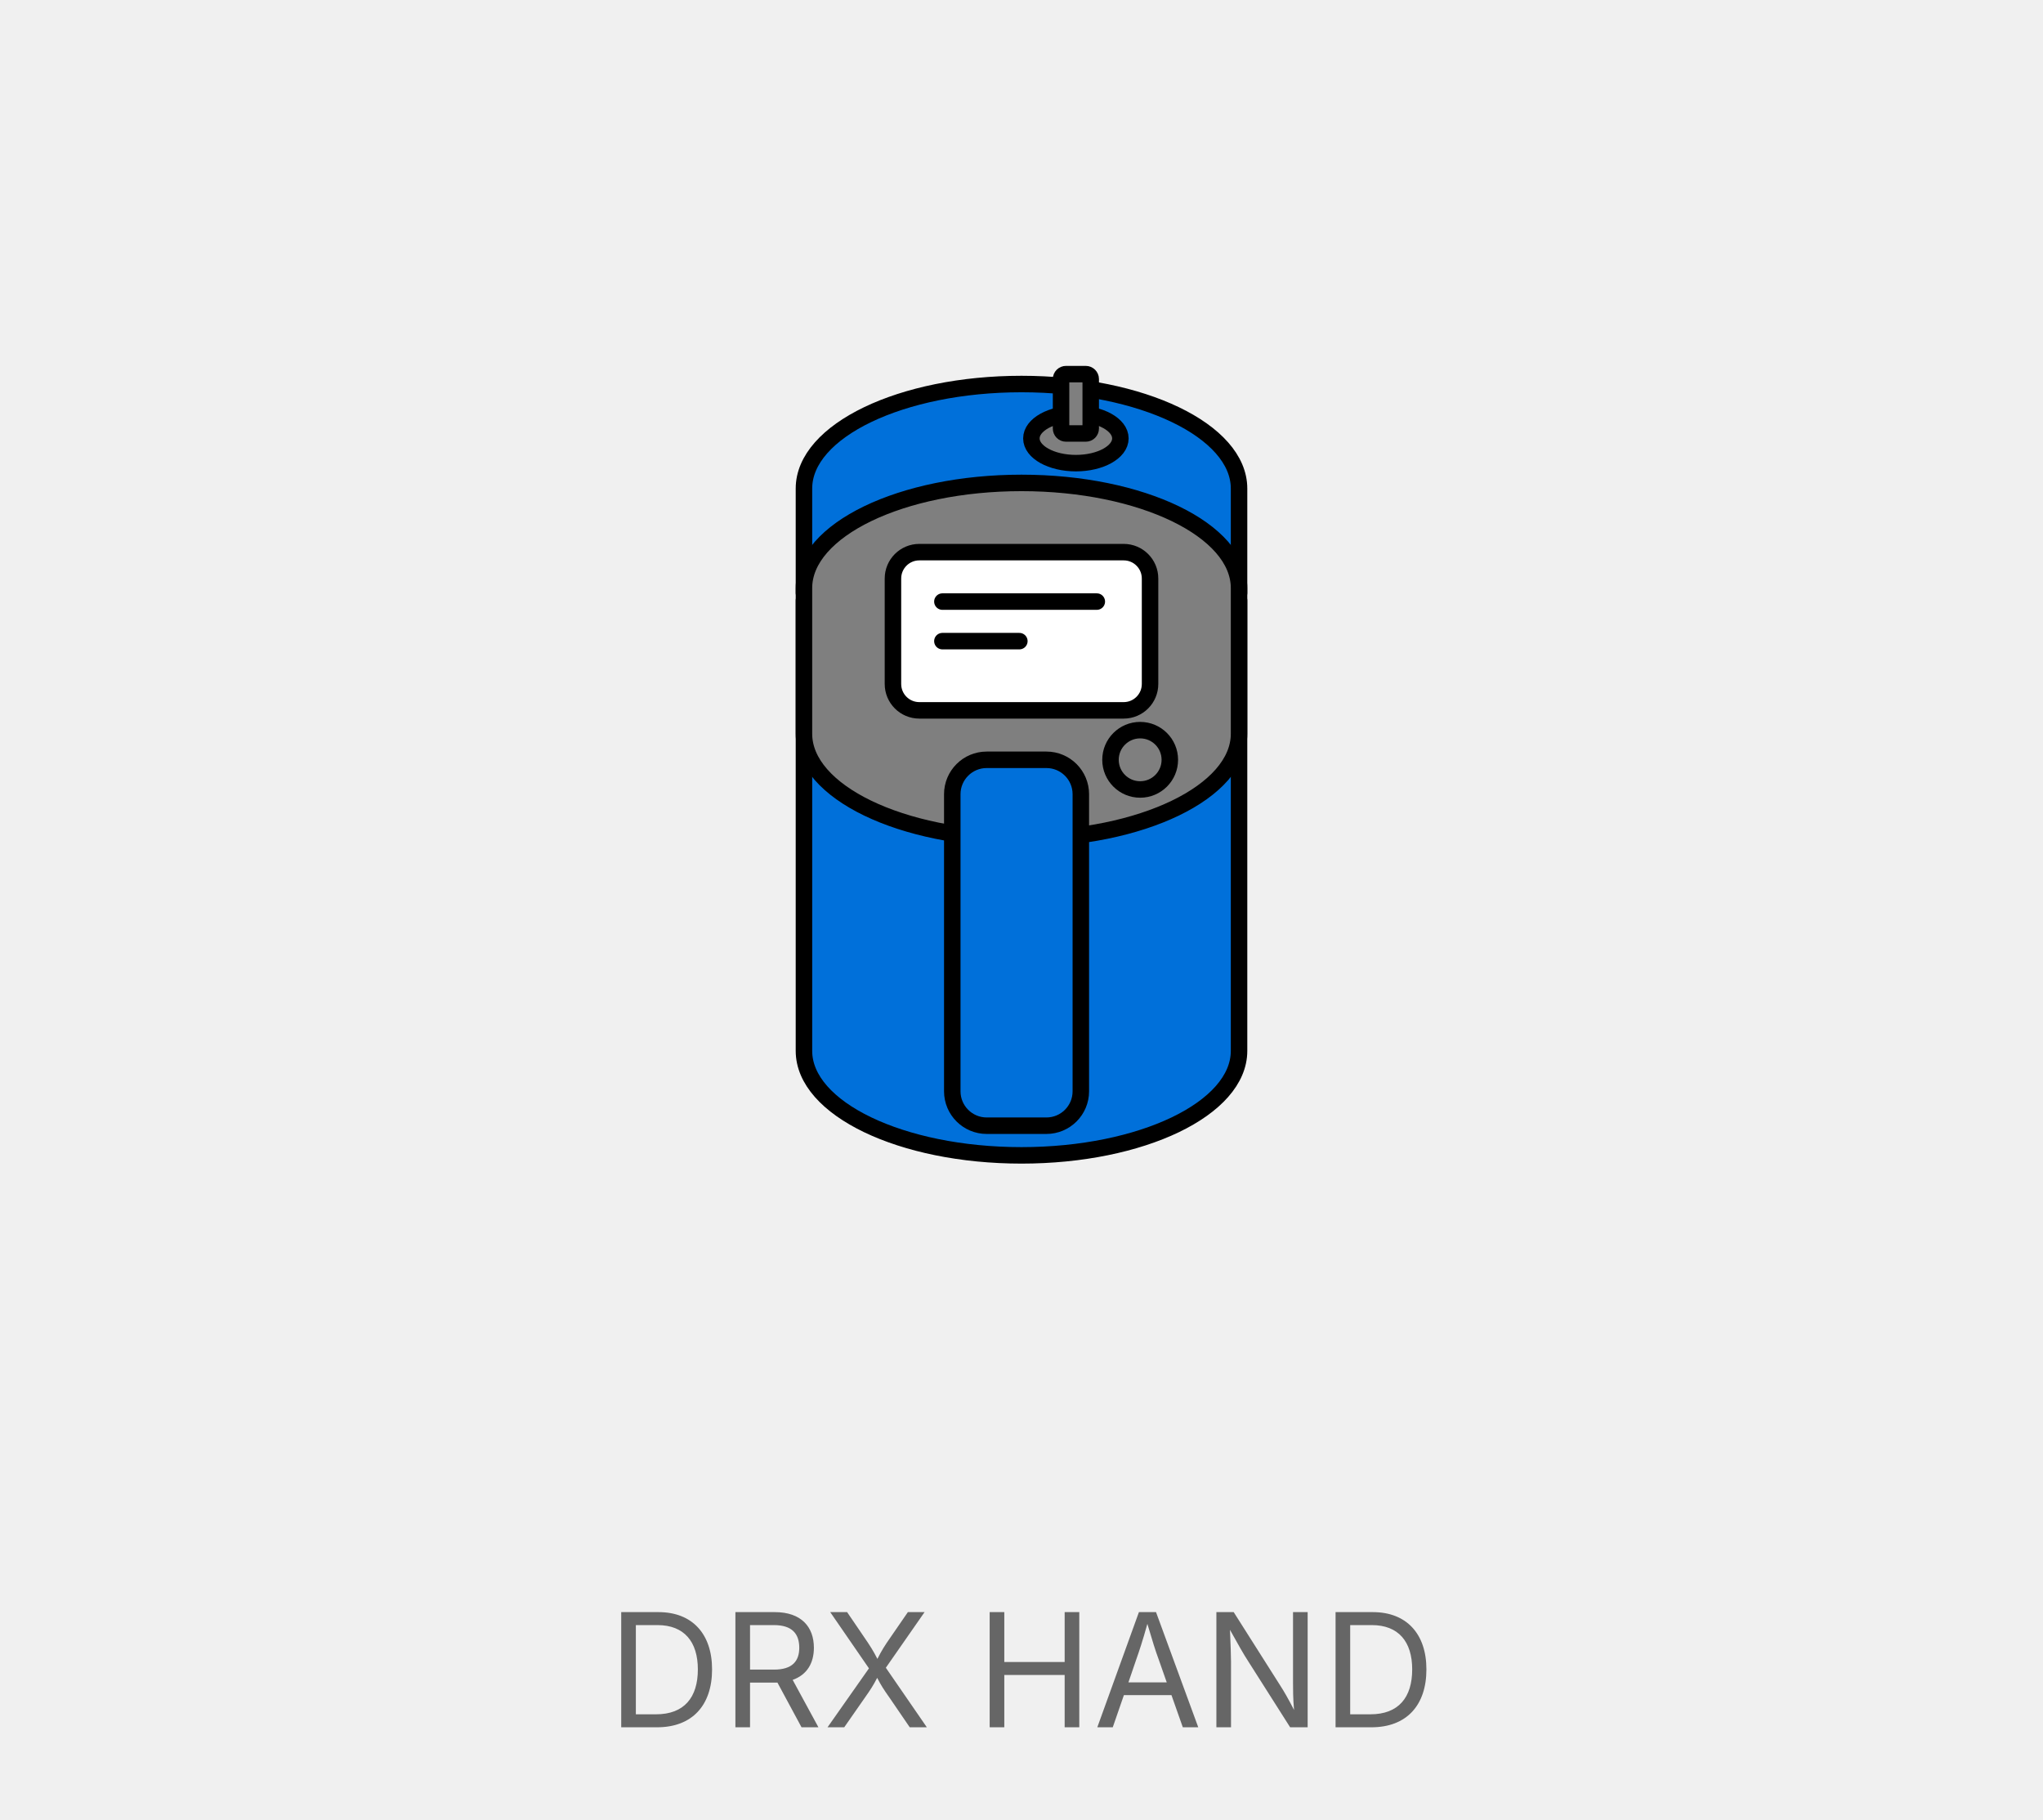
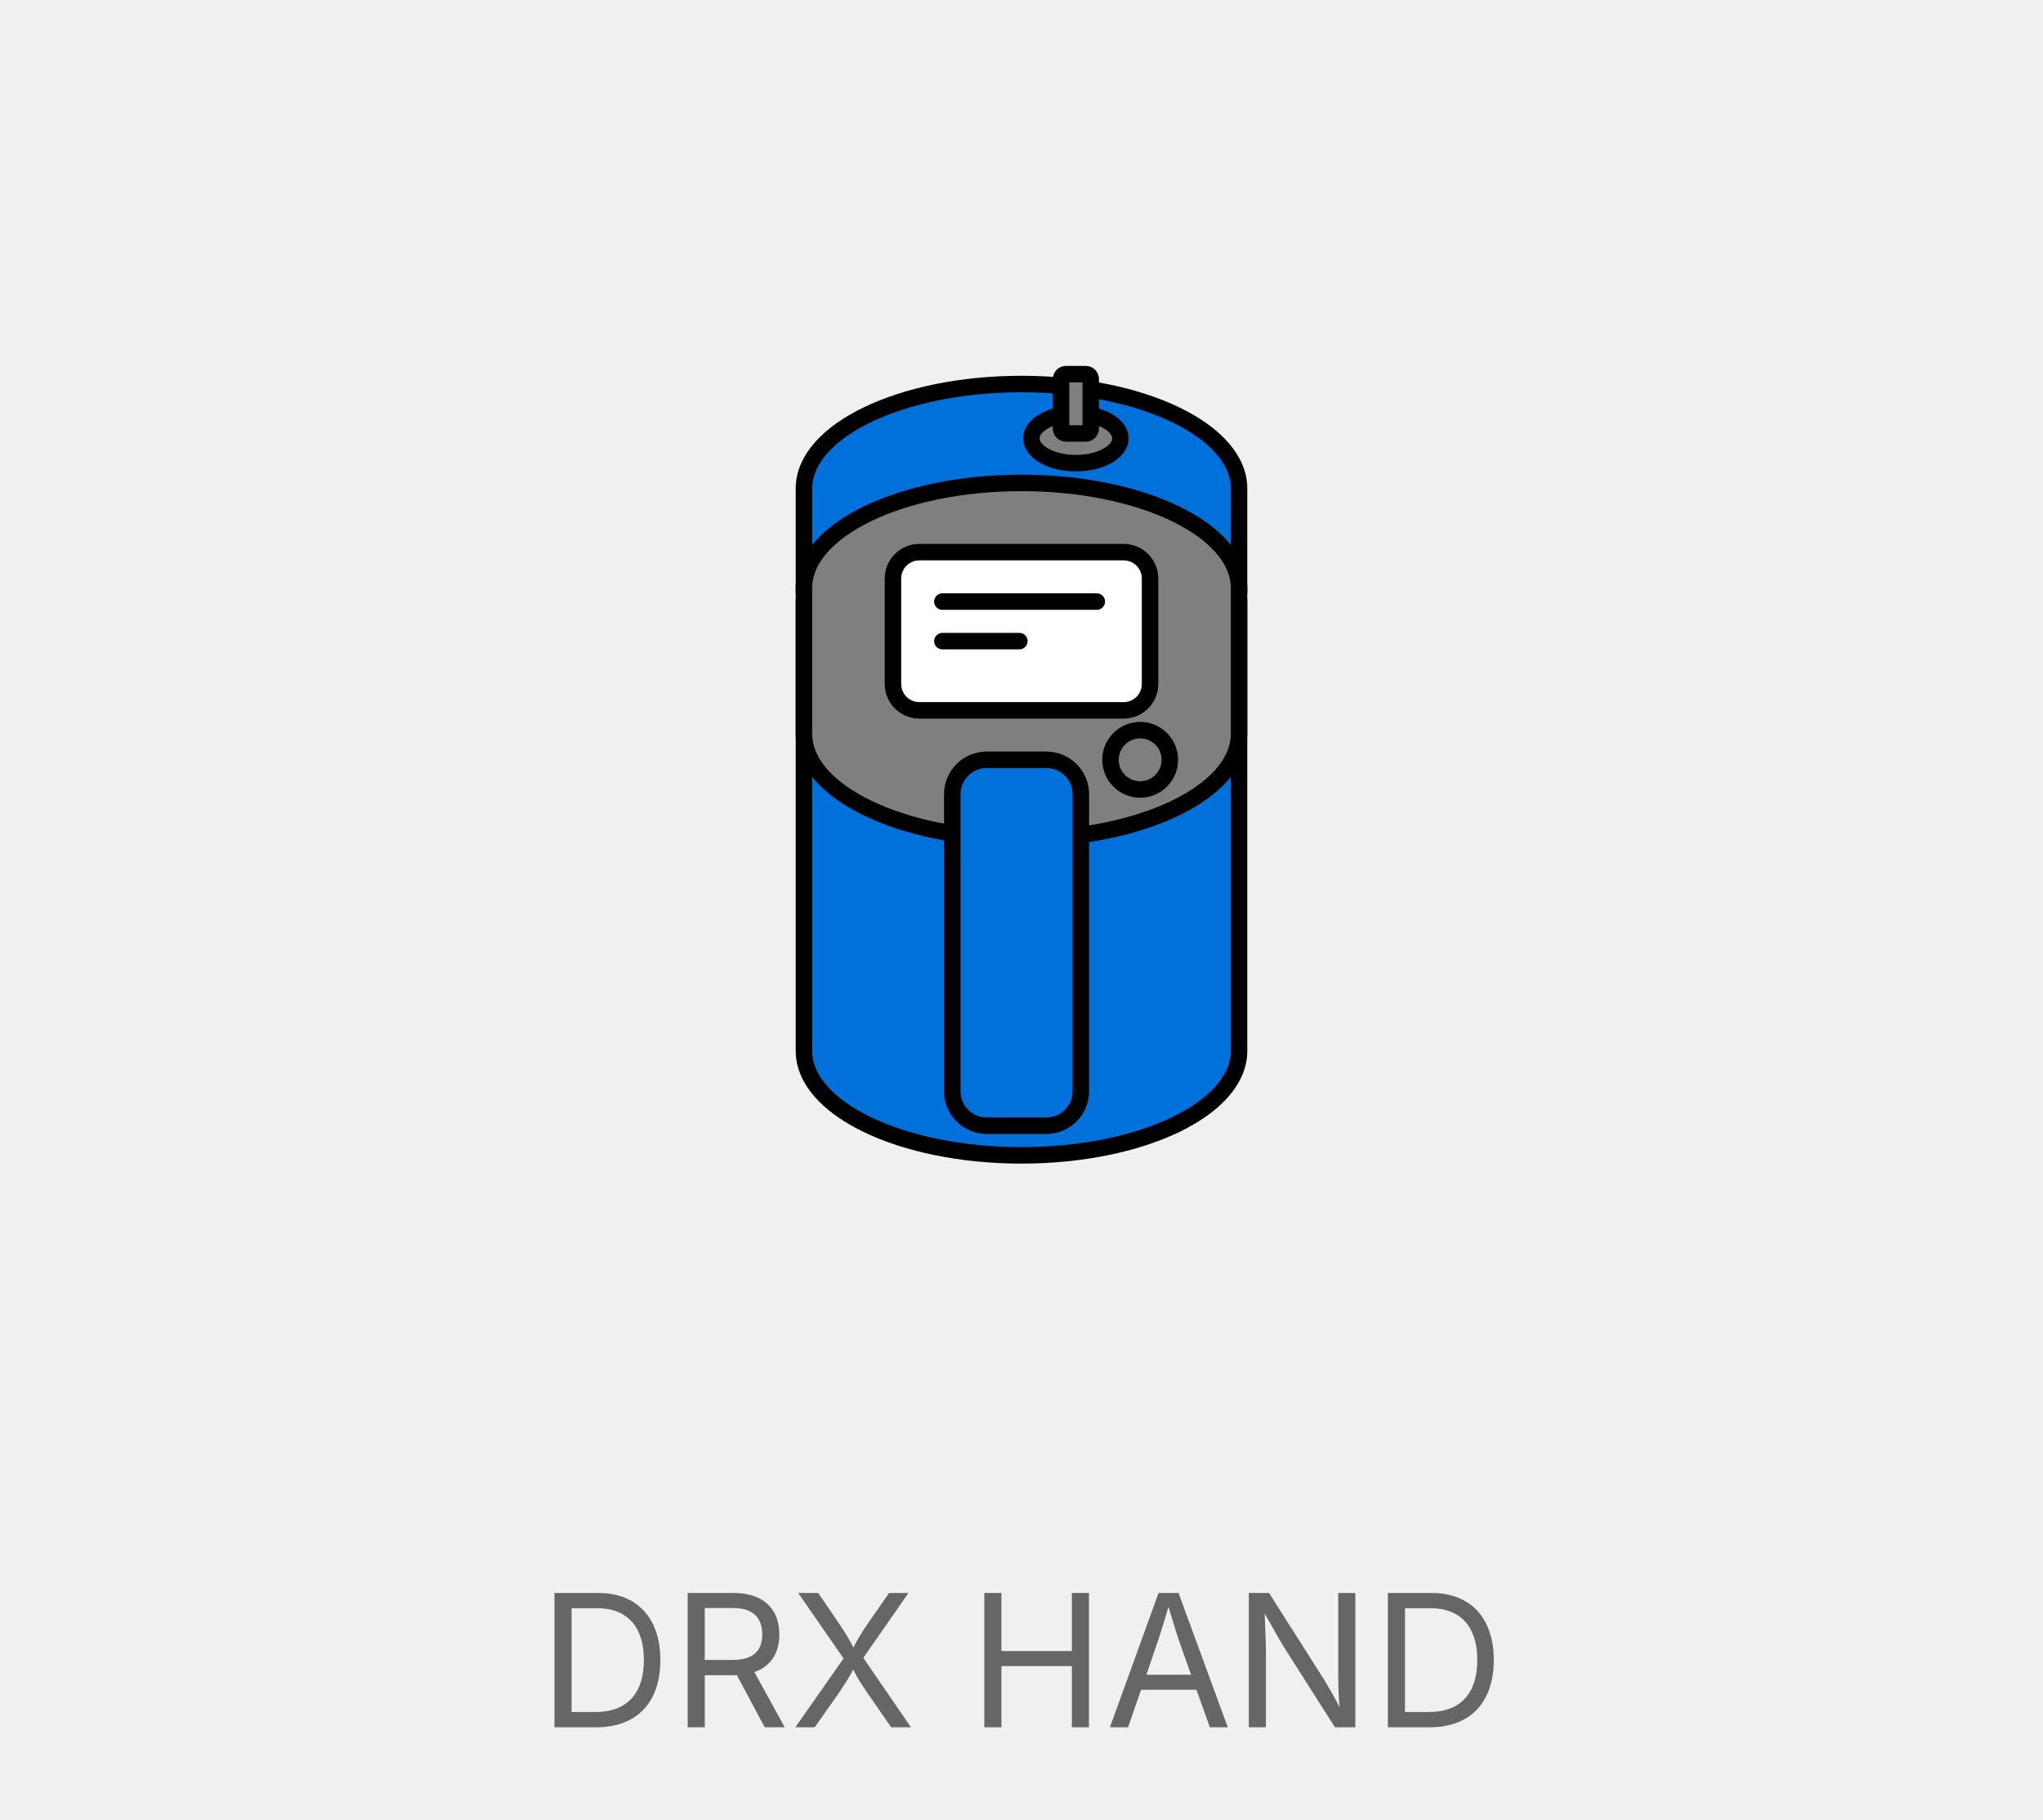
<svg xmlns="http://www.w3.org/2000/svg" width="130.25px" height="116px" overflow="hidden" viewBox="-47.125 -26.875 130.25 138">
  <rect id="bounding-box" x="-47.125" y="-26.875" width="130.25" height="116" fill="none" pointer-events="all" />
  <g id="svg_scaling_group" transform="scale(0.7499985)">
    <g transform="translate(-858 -61)">
      <path d="M882 64C894.15 64 904 68.73 904 74.565L904 85.13 903.692 85.13 904 85.879 904 120.87 904 120.87 904 131.435C904 137.27 894.15 142 882 142 869.85 142 860 137.27 860 131.435L860 128.775 860 128.775 860 85.879 860.308 85.13 860 85.13 860 74.565C860 68.73 869.85 64 882 64Z" stroke="#000000" stroke-width="1.667" stroke-linecap="round" stroke-linejoin="round" stroke-miterlimit="10" fill="#0070DA" fill-rule="evenodd" />
      <path d="M882 74C894.15 74 904 78.76 904 84.632L904 88.737 904 95.263 904 99.368C904 105.24 894.15 110 882 110 869.85 110 860 105.24 860 99.368L860 95.263 860 88.737 860 84.632C860 78.76 869.85 74 882 74Z" stroke="#000000" stroke-width="1.667" stroke-linecap="round" stroke-linejoin="round" stroke-miterlimit="10" fill="#7F7F7F" fill-rule="evenodd" />
      <path d="M869 83.667C869 82.194 870.194 81 871.667 81L892.333 81C893.806 81 895 82.194 895 83.667L895 94.333C895 95.806 893.806 97 892.333 97L871.667 97C870.194 97 869 95.806 869 94.333Z" stroke="#000000" stroke-width="1.667" stroke-linecap="round" stroke-linejoin="round" stroke-miterlimit="10" fill="#FFFFFF" fill-rule="evenodd" />
      <path d="M875 105.479C875 103.558 876.557 102 878.479 102L884.521 102C886.443 102 888 103.558 888 105.479L888 135.521C888 137.442 886.443 139 884.521 139L878.479 139C876.557 139 875 137.442 875 135.521Z" stroke="#000000" stroke-width="1.667" stroke-linecap="round" stroke-linejoin="round" stroke-miterlimit="10" fill="#0070DA" fill-rule="evenodd" />
      <path d="M891 102C891 100.343 892.343 99 894 99 895.657 99 897 100.343 897 102 897 103.657 895.657 105 894 105 892.343 105 891 103.657 891 102Z" stroke="#000000" stroke-width="1.667" stroke-linecap="round" stroke-linejoin="round" stroke-miterlimit="10" fill="#7F7F7F" fill-rule="evenodd" />
      <path d="M883 69.5C883 68.119 885.015 67 887.5 67 889.985 67 892 68.119 892 69.5 892 70.881 889.985 72 887.5 72 885.015 72 883 70.881 883 69.5Z" stroke="#000000" stroke-width="1.667" stroke-linecap="round" stroke-linejoin="round" stroke-miterlimit="10" fill="#7F7F7F" fill-rule="evenodd" />
      <path d="M886 63.5C886 63.224 886.224 63 886.5 63L888.5 63C888.776 63 889 63.224 889 63.5L889 68.5C889 68.776 888.776 69 888.5 69L886.5 69C886.224 69 886 68.776 886 68.5Z" stroke="#000000" stroke-width="1.667" stroke-linecap="round" stroke-linejoin="round" stroke-miterlimit="10" fill="#7F7F7F" fill-rule="evenodd" />
      <path d="M874 86 889.616 86" stroke="#000000" stroke-width="1.667" stroke-linecap="round" stroke-linejoin="round" stroke-miterlimit="10" fill="none" fill-rule="evenodd" />
      <path d="M874 90 881.783 90" stroke="#000000" stroke-width="1.667" stroke-linecap="round" stroke-linejoin="round" stroke-miterlimit="10" fill="none" fill-rule="evenodd" />
    </g>
  </g>
-   <text x="18" y="104.125" text-anchor="middle" font-family="-apple-system, BlinkMacSystemFont, sans-serif" font-size="12" fill="#666666" data-labeled="true">DRX HAND</text>
+   <text x="18" y="104.125" text-anchor="middle" font-family="-apple-system, BlinkMacSystemFont, sans-serif" font-size="14" fill="#666666" data-labeled="true">DRX HAND</text>
</svg>
